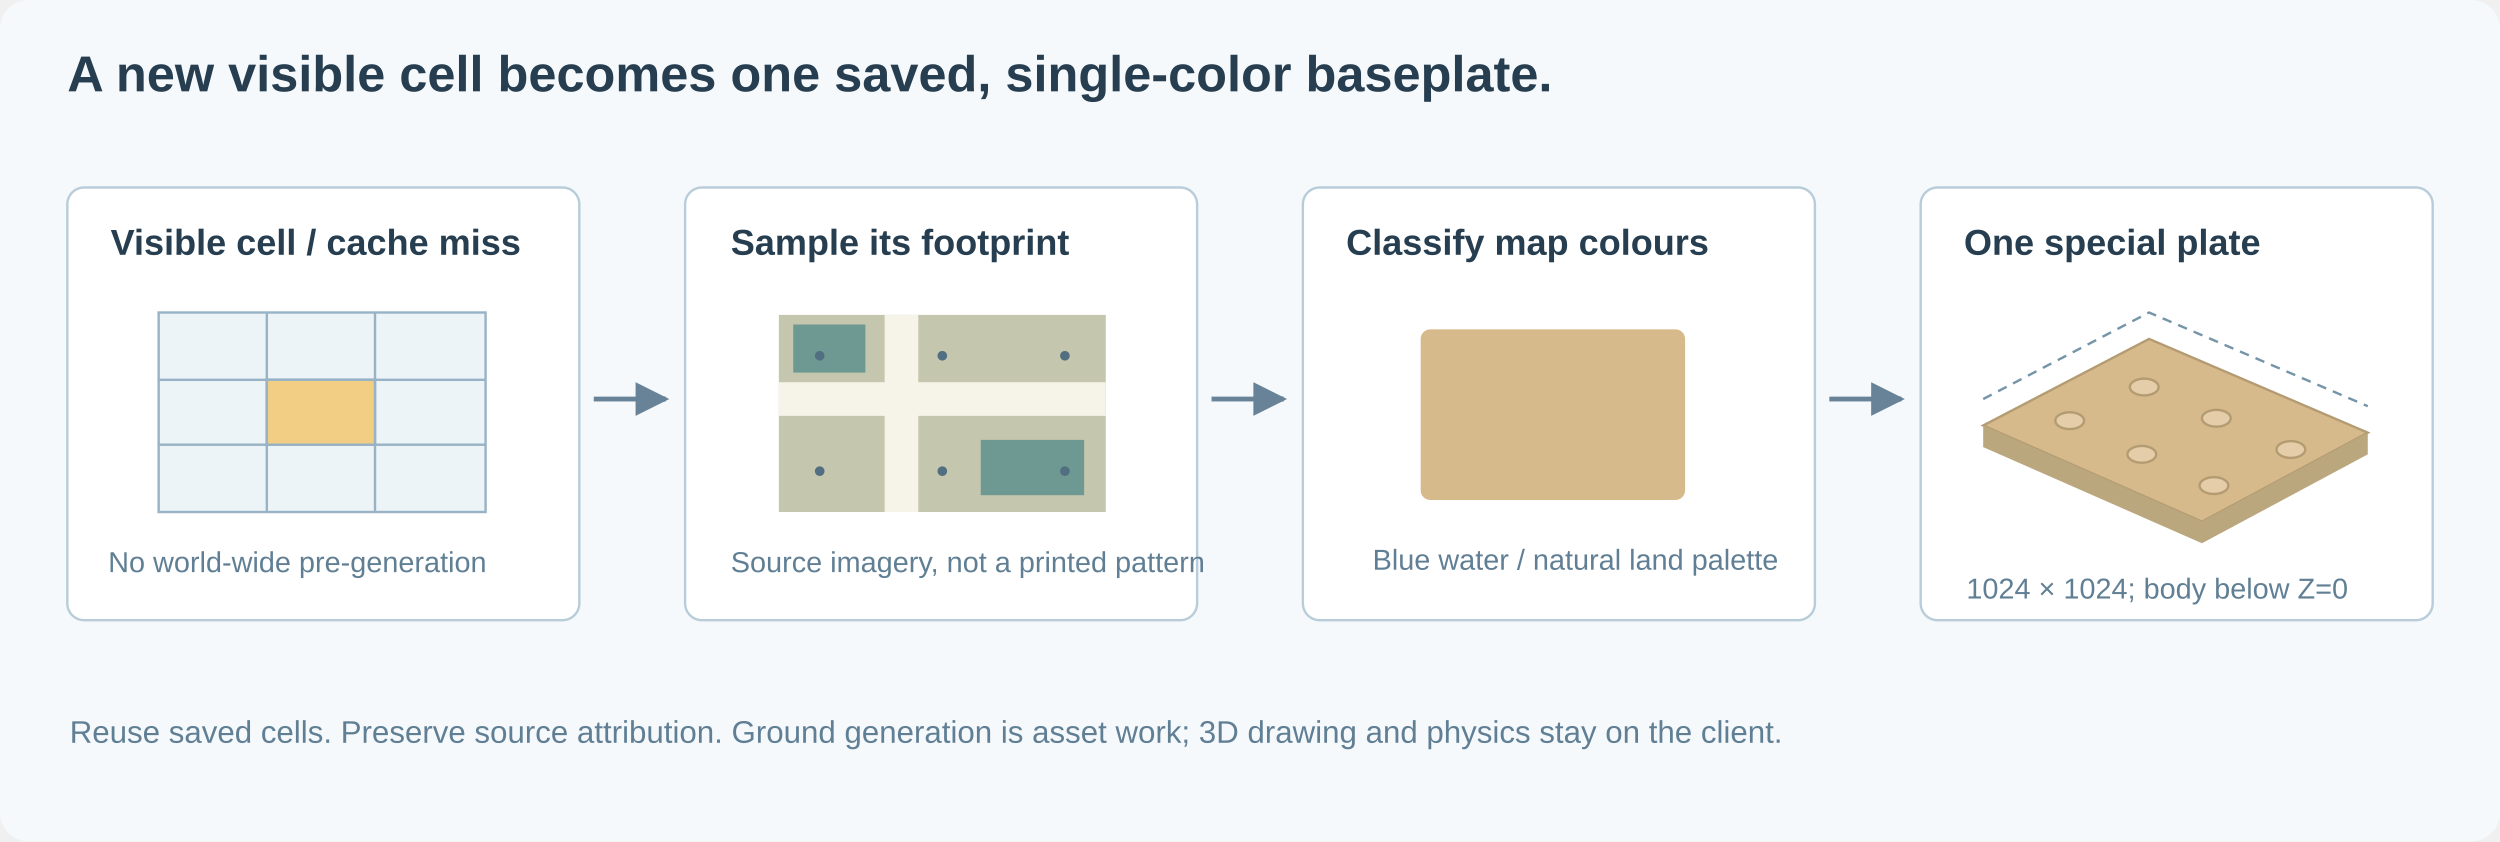
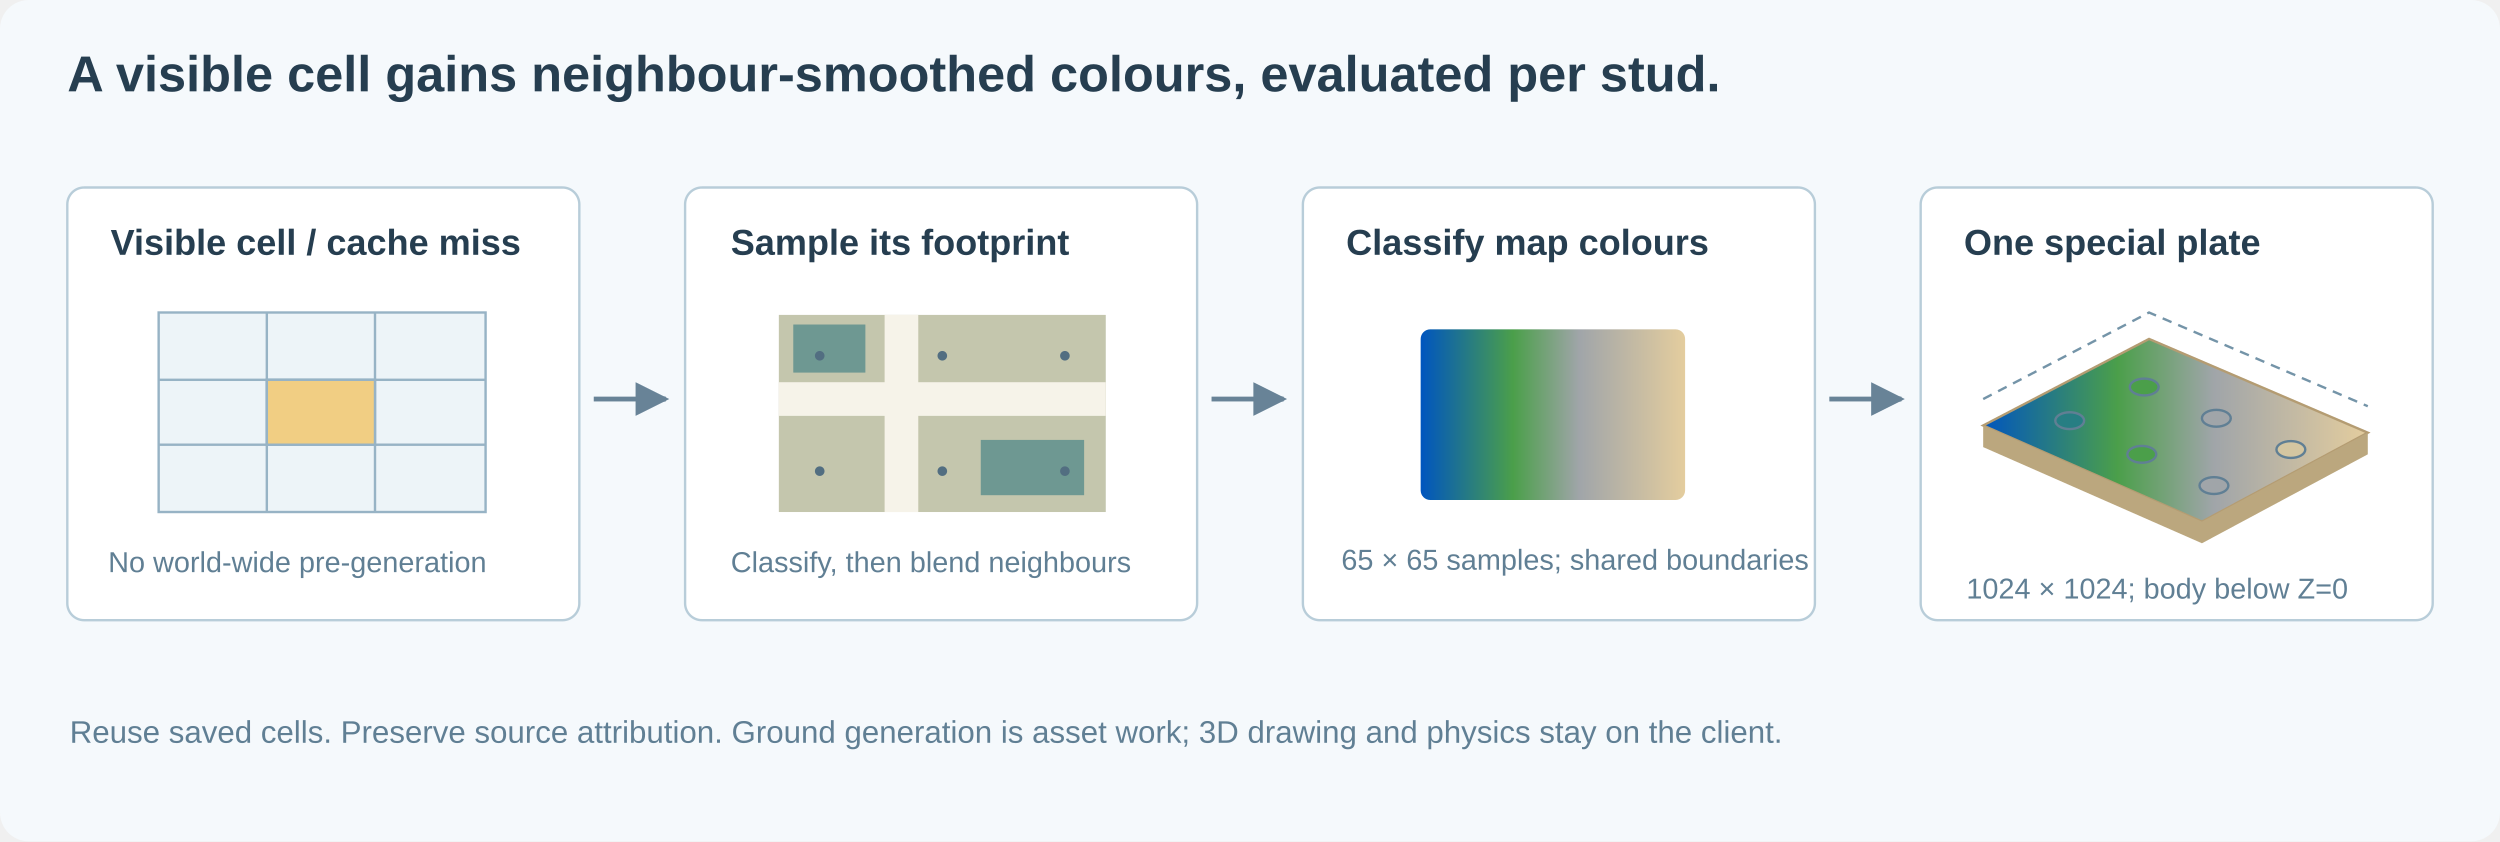
<svg xmlns="http://www.w3.org/2000/svg" width="1040" height="350" viewBox="0 0 1040 350" role="img" aria-labelledby="title desc">
  <defs>
    <marker id="a" viewBox="0 0 10 10" refX="9" refY="5" markerWidth="7" markerHeight="7" orient="auto-start-reverse">
      <path d="M0 0L10 5L0 10Z" fill="#688397" />
    </marker>
  </defs>
  <rect width="1040" height="350" rx="12" fill="#f5f9fc" />
+   <defs>
+     <linearGradient id="terrain">
+       <stop stop-color="#0055bf" />
+       <stop offset=".35" stop-color="#4b9f4a" />
+       <stop offset=".6" stop-color="#a0a5a9" />
+       <stop offset="1" stop-color="#e4cd9e" />
+     </linearGradient>
+   </defs>
  <g font-family="Arial,sans-serif" fill="#263e50">
-     <text x="28" y="38" font-size="21" font-weight="bold">A new visible cell becomes one saved, single-color baseplate.</text>
+     <text x="28" y="38" font-size="21" font-weight="bold">A visible cell gains neighbour-smoothed colours, evaluated per stud.</text>
    <g fill="white" stroke="#b8cdd9">
      <rect x="28" y="78" width="213" height="180" rx="7" />
      <rect x="285" y="78" width="213" height="180" rx="7" />
      <rect x="542" y="78" width="213" height="180" rx="7" />
      <rect x="799" y="78" width="213" height="180" rx="7" />
    </g>
    <g font-size="15" font-weight="bold">
      <text x="46" y="106">Visible cell / cache miss</text>
      <text x="304" y="106">Sample its footprint</text>
      <text x="560" y="106">Classify map colours</text>
      <text x="817" y="106">One special plate</text>
    </g>
    <g transform="translate(66 130)" stroke="#97b3c5" fill="#edf4f8">
      <rect width="136" height="83" />
      <path d="M45 0V83M90 0V83M0 28H136M0 55H136" />
      <rect x="45" y="28" width="45" height="27" fill="#f1ce83" />
    </g>
    <g transform="translate(324 131)">
      <path d="M0 0H136V82H0Z" fill="#c4c6ad" />
      <path d="M0 35H136M51 0V82" stroke="#f6f3e9" stroke-width="14" />
      <g fill="#6e9892">
        <rect x="6" y="4" width="30" height="20" />
        <rect x="84" y="52" width="43" height="23" />
      </g>
      <g fill="#526e81">
        <circle cx="17" cy="17" r="2" />
        <circle cx="68" cy="17" r="2" />
        <circle cx="119" cy="17" r="2" />
        <circle cx="17" cy="65" r="2" />
        <circle cx="68" cy="65" r="2" />
        <circle cx="119" cy="65" r="2" />
      </g>
    </g>
-     <rect x="591" y="137" width="110" height="71" rx="4" fill="#d7ba8c" />
-     <text x="571" y="237" font-size="12" fill="#607f94">Blue water / natural land palette</text>
+     <rect x="591" y="137" width="110" height="71" rx="4" fill="url(#terrain)" />
+     <text x="558" y="237" font-size="12" fill="#607f94">65 × 65 samples; shared boundaries</text>
    <g transform="translate(825 141)">
-       <path d="M0 36L69 0L160 39L91 76Z" fill="#d7ba8c" stroke="#b49c72" />
+       <path d="M0 36L69 0L160 39L91 76Z" fill="url(#terrain)" stroke="#b49c72" />
      <path d="M0 36V45L91 85V76ZM91 76V85L160 48V39Z" fill="#bba77e" />
-       <g fill="#e4cda8" stroke="#b49c72">
-         <ellipse cx="36" cy="34" rx="6" ry="3.5" />
-         <ellipse cx="67" cy="20" rx="6" ry="3.5" />
-         <ellipse cx="97" cy="33" rx="6" ry="3.5" />
-         <ellipse cx="128" cy="46" rx="6" ry="3.5" />
-         <ellipse cx="66" cy="48" rx="6" ry="3.5" />
-         <ellipse cx="96" cy="61" rx="6" ry="3.5" />
+       <g stroke="#607f94">
+         <ellipse cx="36" cy="34" rx="6" ry="3.5" fill="#277e83" />
+         <ellipse cx="67" cy="20" rx="6" ry="3.5" fill="#4b9f4a" />
+         <ellipse cx="97" cy="33" rx="6" ry="3.5" fill="#a0a5a9" />
+         <ellipse cx="128" cy="46" rx="6" ry="3.5" fill="#d4c6a1" />
+         <ellipse cx="66" cy="48" rx="6" ry="3.5" fill="#4b9f4a" />
+         <ellipse cx="96" cy="61" rx="6" ry="3.5" fill="#a0a5a9" />
      </g>
      <path d="M0 25L69 -11L160 28" stroke="#7494a8" stroke-dasharray="4 3" fill="none" />
    </g>
    <text x="45" y="238" font-size="12" fill="#607f94">No world-wide pre-generation</text>
-     <text x="304" y="238" font-size="12" fill="#607f94">Source imagery, not a printed pattern</text>
+     <text x="304" y="238" font-size="12" fill="#607f94">Classify, then blend neighbours</text>
    <text x="818" y="249" font-size="12" fill="#607f94">1024 × 1024; body below Z=0</text>
    <g stroke="#688397" stroke-width="2" marker-end="url(#a)">
      <path d="M247 166H277" />
      <path d="M504 166H534" />
      <path d="M761 166H791" />
    </g>
    <text x="29" y="309" font-size="13" fill="#607f94">Reuse saved cells. Preserve source attribution. Ground generation is asset work; 3D drawing and physics stay on the client.</text>
  </g>
</svg>
